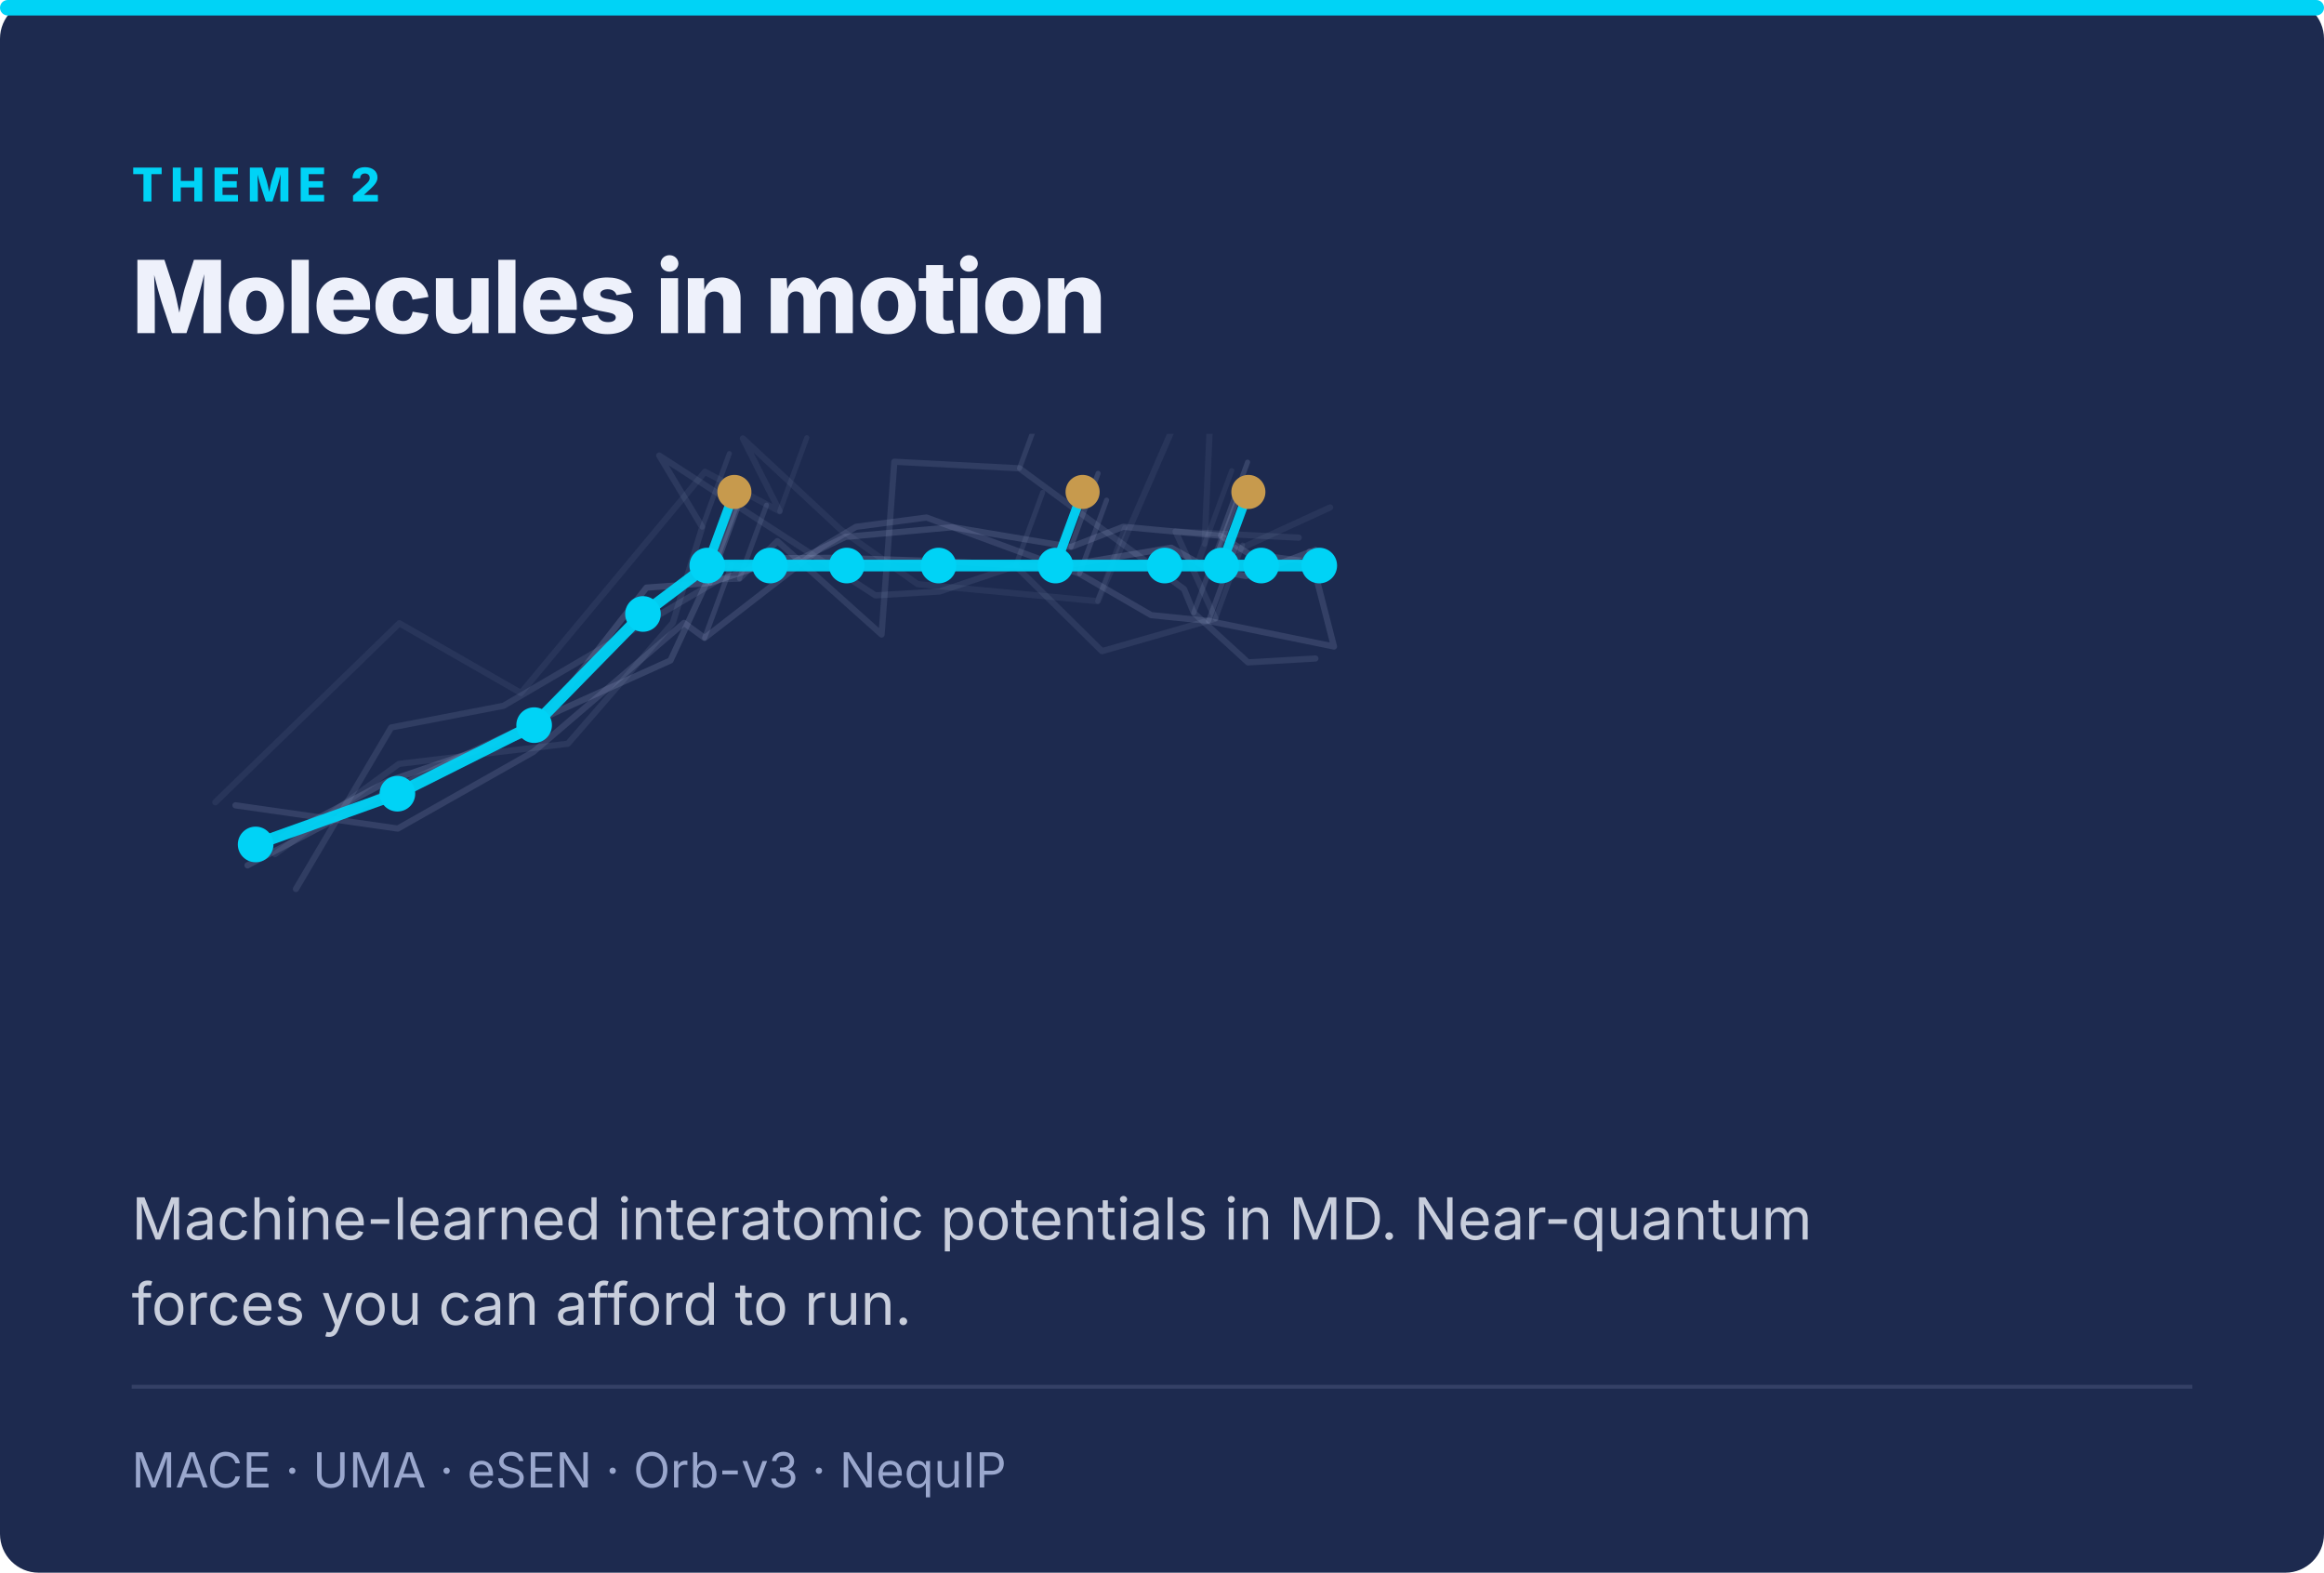
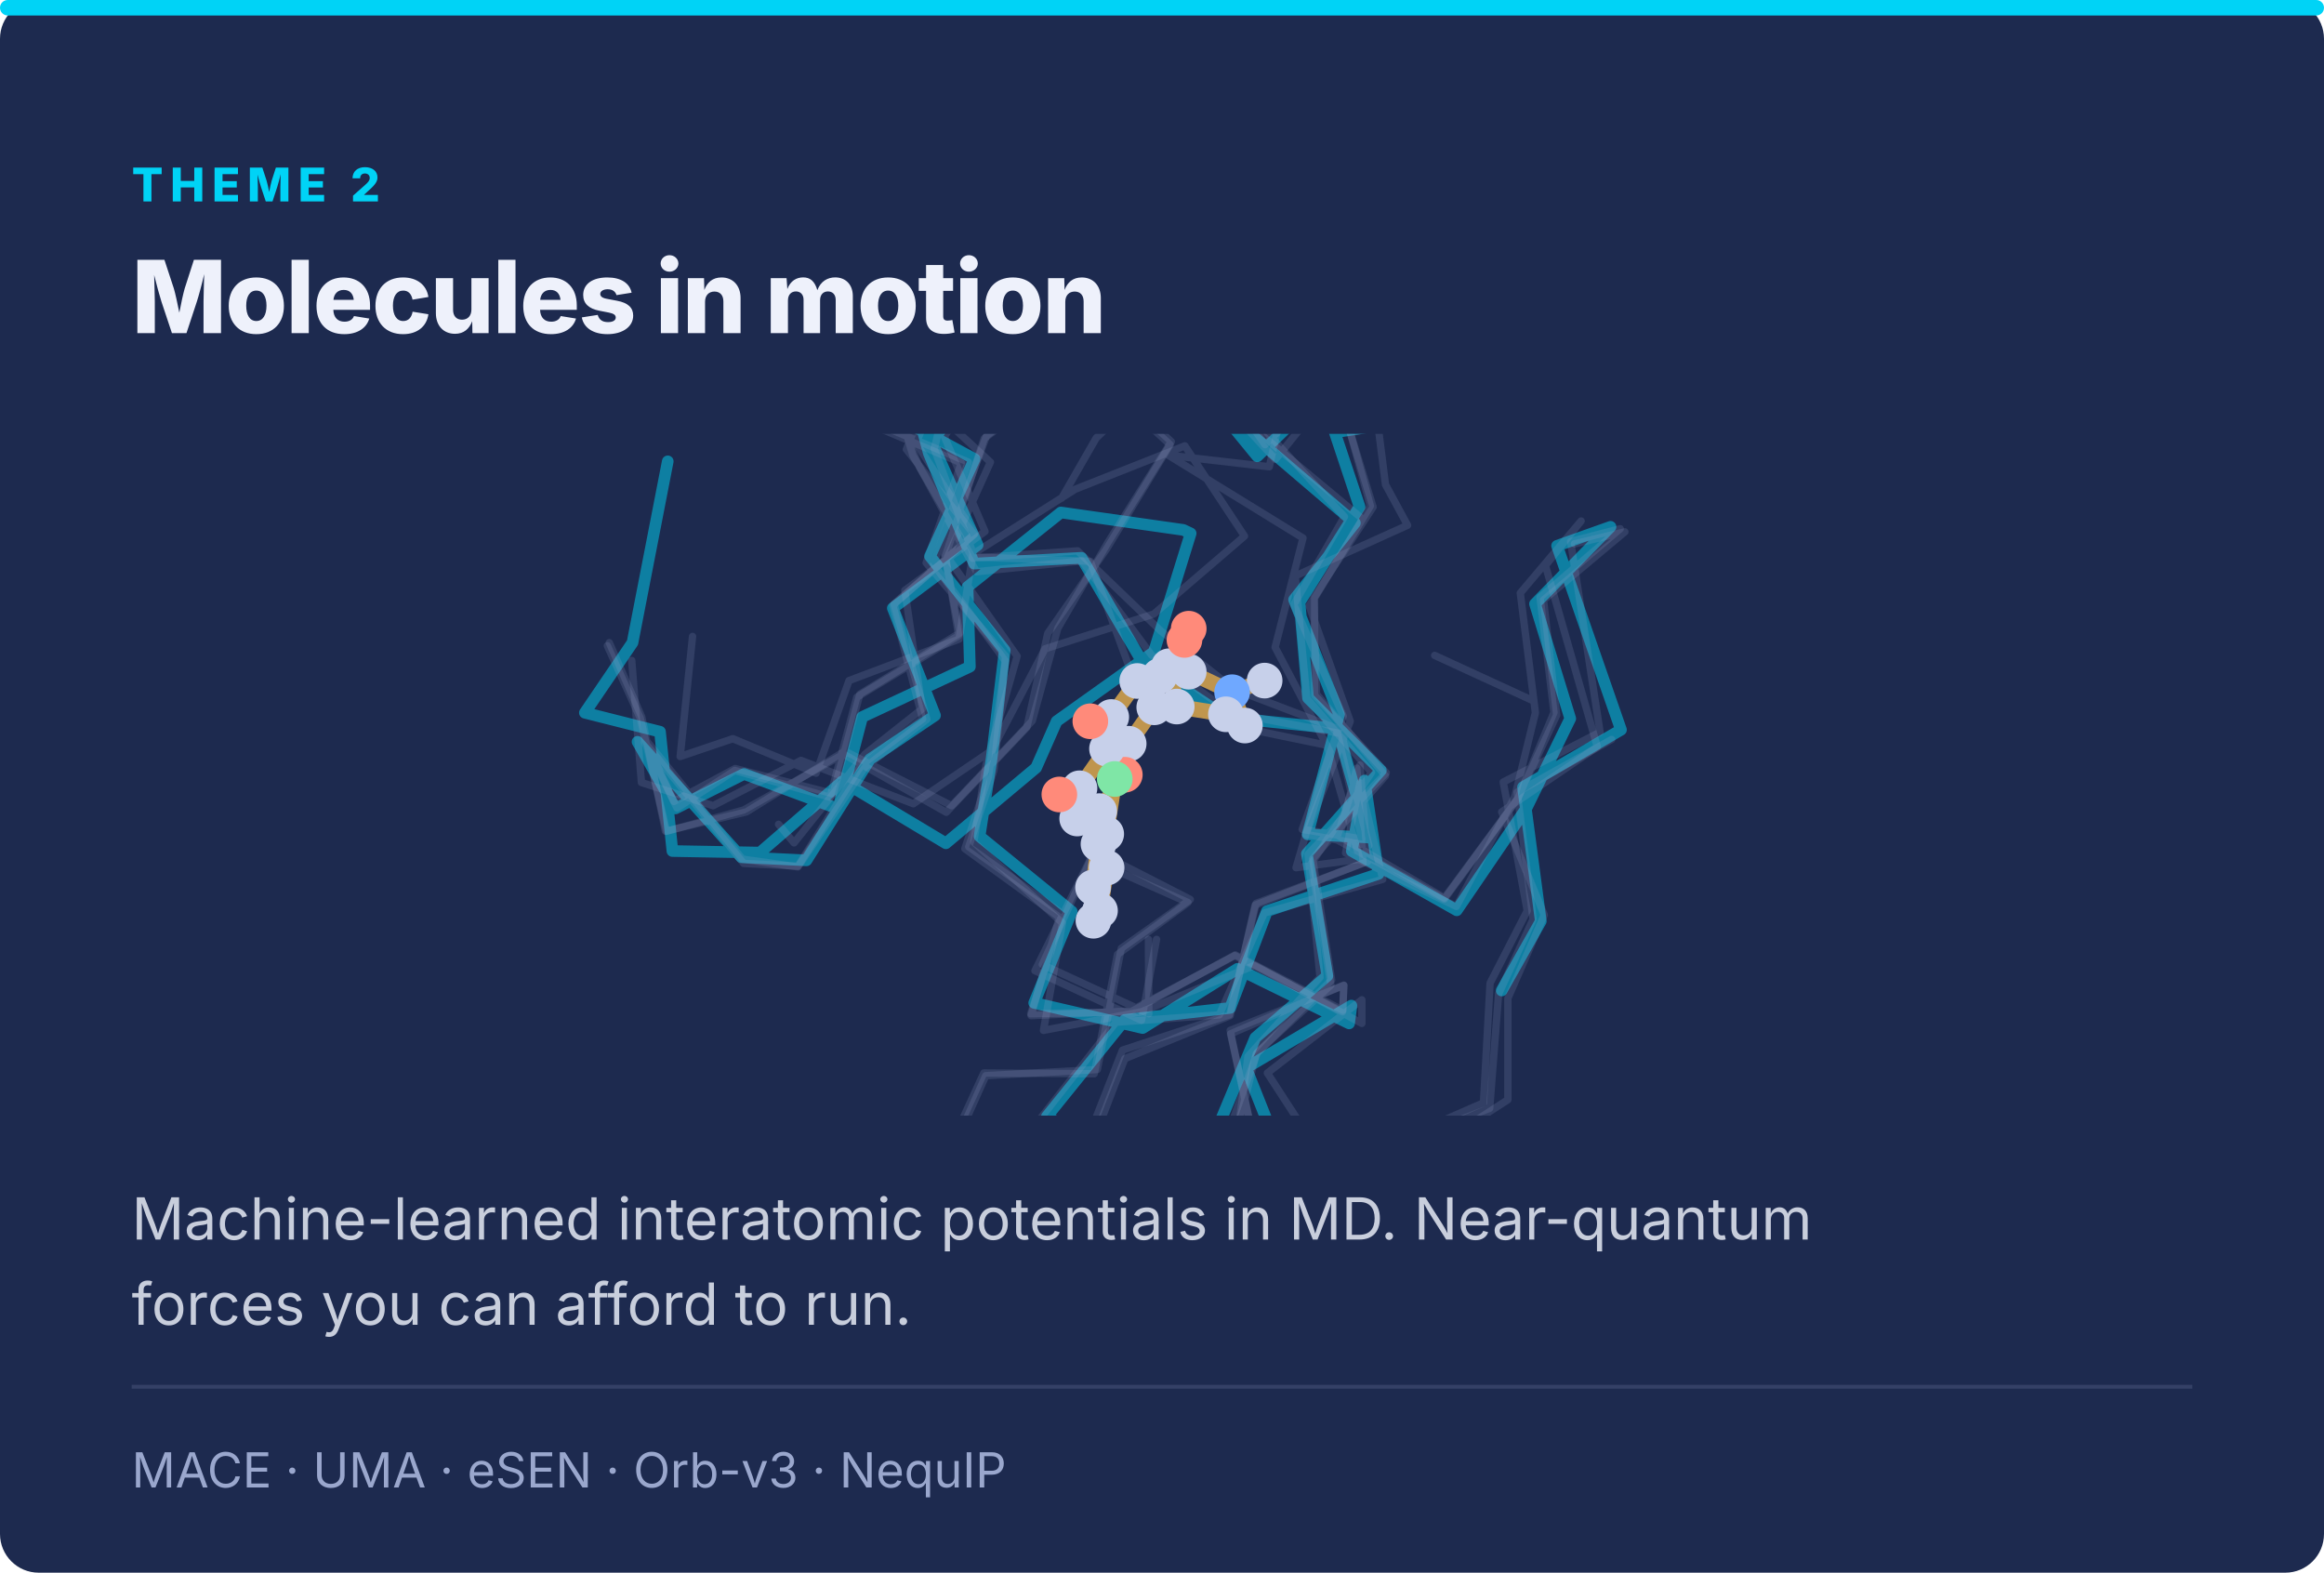
<svg xmlns="http://www.w3.org/2000/svg" viewBox="0 0 600 406" width="600" height="406" font-family="Inter,Helvetica Neue,Arial,sans-serif" role="img" aria-label="Theme 2, Molecules in motion. Machine-learned interatomic potentials in MD. Near-quantum forces you can afford to run.">
  <rect width="600" height="406" rx="10" fill="#1D2A4F" />
  <rect width="600" height="4" rx="2" fill="#00D3F6" />
  <clipPath id="a2">
    <rect x="1" y="112" width="598" height="176" />
  </clipPath>
  <g clip-path="url(#a2)">
-     <path d="M55.6 207.1 L103.1 160.9 L134.5 178.9 L182.0 121.8 L201.3 132.0 L191.8 113.2 L217.0 136.7 L236.9 150.8 L283.4 155.2 L313.4 86.1 L311.0 140.5 L308.7 146.9 L343.4 131.0" fill="none" stroke="#9AA7CD" stroke-width="1.6" stroke-linecap="round" stroke-linejoin="round" opacity="0.09" />
-     <line x1="311.0" y1="140.5" x2="318.0" y2="121.5" stroke="#9AA7CD" stroke-width="1.3" stroke-linecap="round" opacity="0.09" />
-     <line x1="201.3" y1="132.0" x2="208.3" y2="113.0" stroke="#9AA7CD" stroke-width="1.3" stroke-linecap="round" opacity="0.09" />
-     <line x1="283.4" y1="155.2" x2="290.4" y2="136.2" stroke="#9AA7CD" stroke-width="1.3" stroke-linecap="round" opacity="0.09" />
-     <path d="M71.0 220.5 L103.0 197.2 L146.6 192.0 L173.7 160.8 L181.3 136.1 L170.2 117.6 L226.0 153.7 L242.6 152.7 L262.2 146.1 L284.5 168.1 L313.8 159.7 L303.5 137.2 L335.3 138.8" fill="none" stroke="#9AA7CD" stroke-width="1.6" stroke-linecap="round" stroke-linejoin="round" opacity="0.12" />
-     <line x1="313.8" y1="159.7" x2="320.8" y2="140.7" stroke="#9AA7CD" stroke-width="1.3" stroke-linecap="round" opacity="0.12" />
-     <line x1="181.3" y1="136.1" x2="188.3" y2="117.1" stroke="#9AA7CD" stroke-width="1.3" stroke-linecap="round" opacity="0.12" />
-     <line x1="262.2" y1="146.1" x2="269.2" y2="127.1" stroke="#9AA7CD" stroke-width="1.3" stroke-linecap="round" opacity="0.12" />
-     <path d="M76.4 229.5 L101.0 187.8 L130.0 182.2 L185.9 149.5 L190.9 149.4 L200.7 139.7 L227.6 163.8 L230.9 119.2 L263.2 120.9 L305.7 152.1 L308.2 158.2 L322.2 171.0 L339.6 170.0" fill="none" stroke="#9AA7CD" stroke-width="1.6" stroke-linecap="round" stroke-linejoin="round" opacity="0.15" />
-     <line x1="308.2" y1="158.2" x2="315.2" y2="139.2" stroke="#9AA7CD" stroke-width="1.3" stroke-linecap="round" opacity="0.15" />
-     <line x1="190.9" y1="149.4" x2="197.9" y2="130.4" stroke="#9AA7CD" stroke-width="1.3" stroke-linecap="round" opacity="0.15" />
-     <line x1="263.2" y1="120.9" x2="270.2" y2="101.9" stroke="#9AA7CD" stroke-width="1.3" stroke-linecap="round" opacity="0.15" />
-     <path d="M60.8 207.9 L102.7 213.9 L137.7 194.1 L176.6 160.8 L181.9 164.7 L212.1 141.3 L221.0 136.0 L239.2 133.6 L278.7 148.1 L297.2 158.8 L312.0 160.3 L344.4 166.9 L338.1 142.4" fill="none" stroke="#9AA7CD" stroke-width="1.6" stroke-linecap="round" stroke-linejoin="round" opacity="0.18" />
-     <line x1="312.0" y1="160.3" x2="319.0" y2="141.3" stroke="#9AA7CD" stroke-width="1.3" stroke-linecap="round" opacity="0.18" />
-     <line x1="181.9" y1="164.7" x2="188.9" y2="145.7" stroke="#9AA7CD" stroke-width="1.3" stroke-linecap="round" opacity="0.18" />
-     <line x1="278.7" y1="148.1" x2="285.7" y2="129.1" stroke="#9AA7CD" stroke-width="1.3" stroke-linecap="round" opacity="0.18" />
-     <path d="M63.9 223.4 L102.8 203.0 L144.7 183.3 L173.1 170.5 L184.6 145.7 L201.2 146.9 L218.3 138.6 L246.0 136.1 L276.5 141.2 L290.0 136.0 L315.1 138.3 L322.5 143.0 L338.5 145.1" fill="none" stroke="#9AA7CD" stroke-width="1.6" stroke-linecap="round" stroke-linejoin="round" opacity="0.20" />
-     <line x1="315.1" y1="138.3" x2="322.1" y2="119.3" stroke="#9AA7CD" stroke-width="1.3" stroke-linecap="round" opacity="0.20" />
-     <line x1="184.6" y1="145.7" x2="191.6" y2="126.7" stroke="#9AA7CD" stroke-width="1.3" stroke-linecap="round" opacity="0.20" />
-     <line x1="276.5" y1="141.2" x2="283.5" y2="122.2" stroke="#9AA7CD" stroke-width="1.3" stroke-linecap="round" opacity="0.20" />
-     <path d="M72.6 216.2 L100.3 201.6 L138.0 188.7 L166.9 151.7 L183.3 150.5 L202.3 144.1 L215.8 144.0 L246.0 145.0 L272.1 146.5 L302.4 141.4 L312.7 147.2 L321.7 148.7 L339.6 142.0" fill="none" stroke="#9AA7CD" stroke-width="1.6" stroke-linecap="round" stroke-linejoin="round" opacity="0.23" />
-     <line x1="312.7" y1="147.2" x2="319.7" y2="128.2" stroke="#9AA7CD" stroke-width="1.3" stroke-linecap="round" opacity="0.23" />
-     <line x1="183.3" y1="150.5" x2="190.3" y2="131.5" stroke="#9AA7CD" stroke-width="1.3" stroke-linecap="round" opacity="0.23" />
-     <line x1="272.1" y1="146.5" x2="279.1" y2="127.5" stroke="#9AA7CD" stroke-width="1.3" stroke-linecap="round" opacity="0.23" />
-     <path d="M66.0 218.0 L102.6 204.9 L137.9 187.2 L166.0 158.5 L182.6 146.0 L198.8 146.0 L218.6 146.0 L242.3 146.0 L272.5 146.0 L300.7 146.0 L315.3 146.0 L325.6 146.0 L340.6 146.0" fill="none" stroke="#00D3F6" stroke-width="3.0" stroke-linecap="round" stroke-linejoin="round" opacity="0.95" />
-     <line x1="315.3" y1="146.0" x2="322.3" y2="127.0" stroke="#00D3F6" stroke-width="2.4" stroke-linecap="round" opacity="0.95" />
-     <circle cx="322.3" cy="127.0" r="4.4" fill="#C79A4D" />
-     <line x1="182.6" y1="146.0" x2="189.6" y2="127.0" stroke="#00D3F6" stroke-width="2.4" stroke-linecap="round" opacity="0.95" />
-     <circle cx="189.6" cy="127.0" r="4.4" fill="#C79A4D" />
-     <line x1="272.5" y1="146.0" x2="279.5" y2="127.0" stroke="#00D3F6" stroke-width="2.4" stroke-linecap="round" opacity="0.95" />
-     <circle cx="279.5" cy="127.0" r="4.4" fill="#C79A4D" />
-     <circle cx="66.0" cy="218.0" r="4.6" fill="#00D3F6" />
-     <circle cx="102.6" cy="204.9" r="4.6" fill="#00D3F6" />
-     <circle cx="137.9" cy="187.2" r="4.6" fill="#00D3F6" />
-     <circle cx="166.0" cy="158.5" r="4.6" fill="#00D3F6" />
-     <circle cx="182.6" cy="146.0" r="4.6" fill="#00D3F6" />
-     <circle cx="198.8" cy="146.0" r="4.6" fill="#00D3F6" />
-     <circle cx="218.6" cy="146.0" r="4.6" fill="#00D3F6" />
-     <circle cx="242.3" cy="146.0" r="4.6" fill="#00D3F6" />
-     <circle cx="272.5" cy="146.0" r="4.6" fill="#00D3F6" />
-     <circle cx="300.7" cy="146.0" r="4.6" fill="#00D3F6" />
-     <circle cx="315.3" cy="146.0" r="4.6" fill="#00D3F6" />
-     <circle cx="325.6" cy="146.0" r="4.6" fill="#00D3F6" />
-     <circle cx="340.6" cy="146.0" r="4.6" fill="#00D3F6" />
+     <path d="M172.4 119.1L163.3 165.9L151.0 184.0L170.4 188.9L173.6 219.7L196.2 220.1L217.5 201.7L244.2 217.7L267.5 198.2L272.8 186.2L297.9 168.3L307.4 137.7L305.5 136.8L273.9 132.3L249.8 151.5L250.4 172.1L222.6 185.1L216.4 208.8L192.1 199.8L174.4 208.7L164.6 191.5L191.4 221.3L208.2 222.1L224.6 196.0L241.4 184.7L230.5 157.0L252.4 140.7L240.6 114.2L259.2 87.9L265.9 80.6M331.8 88.5L308.0 83.7L347.7 95.4L324.6 117.8L312.8 103.4L349.8 135.0L334.1 154.8L345.7 184.4L337.6 215.4L353.3 216.2L345.3 188.1L316.7 185.2L294.8 170.7L279.2 144.0L251.5 145.5L239.8 117.0L234.5 97.3L205.7 94.6L221.2 75.0L228.1 105.8L251.6 118.5L240.1 143.6L259.4 167.9L256.0 195.9L252.9 215.9L276.7 235.3L267.0 258.9L295.0 265.4L319.5 250.1L348.3 264.2L348.9 259.6L321.7 275.7L331.4 300.1L359.9 301.2M387.7 255.7L397.8 237.8L393.2 203.2L418.5 188.4L402.0 140.9L415.8 136.0L396.3 155.9L405.4 185.5L394.1 208.6L376.1 235.0L349.0 219.7L352.3 201.5L355.9 225.6L327.1 235.2L317.6 260.2L290.4 263.3L270.3 288.2L282.8 295.7L312.5 295.6L324.1 267.9L342.7 251.9L337.4 220.4L356.5 198.9L337.7 180.2L335.5 155.5L351.0 130.8L344.6 111.6L375.6 106.8L384.2 108.9" fill="none" stroke="#00D3F6" stroke-width="3.0" stroke-linecap="round" stroke-linejoin="round" opacity="0.5" />
+     <path d="M163.1 170.5L165.6 202.0L184.1 208.0L206.8 196.3L235.8 207.5L256.1 193.7L269.8 167.5L297.9 158.5L321.3 138.4L305.9 115.1L277.6 126.3L251.2 143.0L247.6 165.0L219.2 175.7L210.7 199.6L189.2 190.7L175.6 195.3L178.8 164.3M201.0 212.8L205.0 217.6L223.3 194.7L238.1 183.0L233.6 152.4L254.3 137.2L243.8 112.7L261.1 87.7M336.8 74.8L306.4 84.1L333.7 93.5L327.7 120.5L301.6 117.5L336.4 138.9L329.2 167.1L343.4 194.1L334.6 224.0L351.1 221.8L342.6 192.4L315.4 186.8L291.9 173.2L281.5 144.9L251.6 143.8L241.2 115.9L246.3 95.0L222.3 76.0L245.2 73.3L237.0 102.0L255.7 119.3L244.6 143.8L262.6 169.4L254.6 197.3L251.4 217.4L274.3 238.3L269.4 266.0L294.7 261.2L323.9 249.2L351.6 264.2L351.6 258.1L327.2 277.0L342.2 300.1L370.0 296.4L389.3 283.9L389.3 257.7L398.7 236.2L387.7 209.6L412.4 192.8L399.0 146.0L408.2 134.5L392.5 153.1L396.4 184.0L391.1 205.6L376.0 234.0L347.4 220.2L351.1 202.1L357.0 227.0L326.4 235.7L314.8 262.0L288.1 263.9L268.1 289.4L287.6 302.2L315.3 297.4L324.6 271.7L343.6 254.3L338.6 222.9L354.1 199.4L337.4 180.3L334.4 148.7L363.4 135.6L357.7 125.1L353.7 93.5L331.6 101.5L315.2 100.4L331.0 107.9L350.0 82.3L306.2 90.8L283.0 113.1L274.1 128.6M370.4 169.2L395.6 180.8M300.2 327.6L294.3 323.8" fill="none" stroke="#9AA7CD" stroke-width="1.9" stroke-linecap="round" stroke-linejoin="round" opacity="0.17" />
+     <path d="M157.3 165.9L165.7 185.1L171.8 214.6L192.7 209.6L218.1 193.9L245.7 208.0L266.5 186.1L273.1 162.2L286.0 140.1L302.4 114.0L279.6 93.3L254.7 112.5L243.7 142.4L247.8 163.4L222.0 179.2L215.1 204.9L189.8 198.4L174.0 206.9L166.4 190.6L191.7 221.8L206.0 223.8L223.3 198.1L239.3 185.7L230.8 155.9L251.7 137.7L236.5 114.4L248.5 85.4M304.8 71.2L331.4 89.7L309.2 82.2L349.5 91.9L326.6 114.8L315.8 99.4L347.1 133.4L334.0 156.1L346.8 184.9L336.2 214.1L351.6 216.6L345.0 188.0L318.5 177.9L299.6 162.8L278.2 142.2L251.1 144.1L235.7 117.6L229.9 98.1L200.4 97.3L218.2 78.5L225.5 109.0L250.0 119.3L241.0 145.7L259.6 170.7L255.2 200.5L249.1 219.1L273.5 236.8L266.2 262.2L291.8 261.0L318.8 246.7L346.6 261.2L347.0 254.4L317.6 266.0L323.4 293.3L351.4 298.5L383.0 284.7L384.7 253.8L394.3 235.1L388.1 201.9L413.1 189.0L405.5 139.8L418.3 136.5L397.6 154.2L401.2 183.9L392.0 205.9L372.9 231.8L345.8 215.9L350.3 198.3L351.9 222.8L324.0 233.7L317.6 262.2L290.4 273.3L278.9 303.2L289.1 305.4L318.3 301.8L322.2 272.7L340.8 252.3L337.7 220.5L357.9 199.5L339.4 179.5L339.4 154.4L353.8 130.6L348.6 111.7L379.9 105.2L389.1 107.4M242.0 305.6L254.5 277.7L283.3 276.1L289.5 244.8L307.3 232.2L282.7 219.6L269.1 249.0L296.6 261.7L296.5 242.5" fill="none" stroke="#9AA7CD" stroke-width="1.9" stroke-linecap="round" stroke-linejoin="round" opacity="0.17" />
+     <path d="M156.8 166.7L165.3 185.4L172.1 214.6L192.0 209.1L217.8 194.7L244.3 209.7L265.1 187.8L270.5 163.5L285.7 141.7L302.1 114.8L279.7 94.1L254.1 113.2L244.1 143.5L247.5 164.1L221.2 180.0L214.3 205.8L189.7 198.9L174.8 208.6L166.4 191.6L192.0 222.9L206.0 223.6L222.4 197.5L238.2 185.6L230.5 156.3L251.5 138.0L234.0 116.0L245.7 86.6L234.3 72.9M301.6 77.0L325.7 98.3L305.6 86.6L349.2 93.9L329.3 118.6L316.0 104.2L351.8 134.0L338.0 156.4L348.6 186.2L337.1 215.4L353.4 218.3L346.3 189.4L317.6 184.0L297.3 169.1L279.3 144.8L252.1 147.6L237.4 120.6L228.8 100.4L199.0 97.0L216.4 77.6L222.7 108.7L248.2 119.5L239.1 145.3L259.6 169.4L256.6 198.9L250.1 218.6L274.4 236.0L266.1 261.7L292.0 261.2L318.9 246.5L346.7 260.8L346.9 254.3L317.7 266.9L323.7 294.2L351.3 299.1L384.6 286.1L386.9 256.6L395.8 237.3L391.7 204.5L416.1 190.9M406.5 140.4L419.5 137.3L398.5 154.9L401.9 184.6L391.7 206.4L372.9 232.1L345.0 216.7L351.1 197.5L353.1 222.4L324.3 233.2L317.4 262.0L289.8 271.1L278.2 300.7L287.7 303.4L317.1 301.2L324.3 272.1L343.8 253.0L338.9 221.7L357.7 200.3L339.9 179.2L339.2 154.2L354.5 130.9L348.2 110.3L379.4 105.5L390.6 108.1M241.4 304.4L254.0 277.0L282.5 277.2L288.5 246.4L306.7 233.0L281.5 221.8L267.2 250.6L294.7 263.4L298.6 242.5" fill="none" stroke="#9AA7CD" stroke-width="1.9" stroke-linecap="round" stroke-linejoin="round" opacity="0.17" />
+     <line x1="326.5" y1="175.7" x2="318.1" y2="178.7" stroke="#C79A4D" stroke-width="4.0" stroke-linecap="round" opacity=".95" />
+     <line x1="318.1" y1="178.7" x2="321.4" y2="187.3" stroke="#C79A4D" stroke-width="4.0" stroke-linecap="round" opacity=".95" />
+     <line x1="318.1" y1="178.7" x2="306.9" y2="173.4" stroke="#C79A4D" stroke-width="4.0" stroke-linecap="round" opacity=".95" />
+     <line x1="321.4" y1="187.3" x2="316.5" y2="184.4" stroke="#C79A4D" stroke-width="4.0" stroke-linecap="round" opacity=".95" />
+     <line x1="316.5" y1="184.4" x2="303.8" y2="182.4" stroke="#C79A4D" stroke-width="4.0" stroke-linecap="round" opacity=".95" />
+     <line x1="303.8" y1="182.4" x2="301.8" y2="172.0" stroke="#C79A4D" stroke-width="4.0" stroke-linecap="round" opacity=".95" />
+     <line x1="303.8" y1="182.4" x2="298.0" y2="182.6" stroke="#C79A4D" stroke-width="4.0" stroke-linecap="round" opacity=".95" />
+     <line x1="301.8" y1="172.0" x2="306.9" y2="173.4" stroke="#C79A4D" stroke-width="4.0" stroke-linecap="round" opacity=".95" />
+     <line x1="301.8" y1="172.0" x2="306.9" y2="162.3" stroke="#C79A4D" stroke-width="4.0" stroke-linecap="round" opacity=".95" />
+     <line x1="298.0" y1="182.6" x2="291.4" y2="192.0" stroke="#C79A4D" stroke-width="4.0" stroke-linecap="round" opacity=".95" />
+     <line x1="298.0" y1="182.6" x2="299.4" y2="174.5" stroke="#C79A4D" stroke-width="4.0" stroke-linecap="round" opacity=".95" />
+     <line x1="291.4" y1="192.0" x2="290.4" y2="200.0" stroke="#C79A4D" stroke-width="4.0" stroke-linecap="round" opacity=".95" />
+     <line x1="291.4" y1="192.0" x2="285.8" y2="193.3" stroke="#C79A4D" stroke-width="4.0" stroke-linecap="round" opacity=".95" />
+     <line x1="290.4" y1="200.0" x2="283.8" y2="209.4" stroke="#C79A4D" stroke-width="4.0" stroke-linecap="round" opacity=".95" />
+     <line x1="283.8" y1="209.4" x2="278.1" y2="211.3" stroke="#C79A4D" stroke-width="4.0" stroke-linecap="round" opacity=".95" />
+     <line x1="283.8" y1="209.4" x2="283.6" y2="217.9" stroke="#C79A4D" stroke-width="4.0" stroke-linecap="round" opacity=".95" />
+     <line x1="278.1" y1="211.3" x2="278.7" y2="203.5" stroke="#C79A4D" stroke-width="4.0" stroke-linecap="round" opacity=".95" />
+     <line x1="278.7" y1="203.5" x2="273.5" y2="205.1" stroke="#C79A4D" stroke-width="4.0" stroke-linecap="round" opacity=".95" />
+     <line x1="278.7" y1="203.5" x2="285.8" y2="193.3" stroke="#C79A4D" stroke-width="4.0" stroke-linecap="round" opacity=".95" />
+     <line x1="285.8" y1="193.3" x2="286.9" y2="185.1" stroke="#C79A4D" stroke-width="4.0" stroke-linecap="round" opacity=".95" />
+     <line x1="286.9" y1="185.1" x2="281.5" y2="186.2" stroke="#C79A4D" stroke-width="4.0" stroke-linecap="round" opacity=".95" />
+     <line x1="286.9" y1="185.1" x2="293.6" y2="175.8" stroke="#C79A4D" stroke-width="4.0" stroke-linecap="round" opacity=".95" />
+     <line x1="293.6" y1="175.8" x2="299.4" y2="174.5" stroke="#C79A4D" stroke-width="4.0" stroke-linecap="round" opacity=".95" />
+     <line x1="299.4" y1="174.5" x2="305.8" y2="165.2" stroke="#C79A4D" stroke-width="4.0" stroke-linecap="round" opacity=".95" />
+     <line x1="283.6" y1="217.9" x2="285.6" y2="215.3" stroke="#C79A4D" stroke-width="4.0" stroke-linecap="round" opacity=".95" />
+     <line x1="283.6" y1="217.9" x2="282.2" y2="229.1" stroke="#C79A4D" stroke-width="4.0" stroke-linecap="round" opacity=".95" />
+     <line x1="285.6" y1="215.3" x2="287.8" y2="201.1" stroke="#C79A4D" stroke-width="4.0" stroke-linecap="round" opacity=".95" />
+     <line x1="285.6" y1="215.3" x2="285.7" y2="224.0" stroke="#C79A4D" stroke-width="4.0" stroke-linecap="round" opacity=".95" />
+     <line x1="285.7" y1="224.0" x2="284.0" y2="235.1" stroke="#C79A4D" stroke-width="4.0" stroke-linecap="round" opacity=".95" />
+     <line x1="284.0" y1="235.1" x2="282.3" y2="237.7" stroke="#C79A4D" stroke-width="4.0" stroke-linecap="round" opacity=".95" />
+     <line x1="282.3" y1="237.7" x2="282.2" y2="229.1" stroke="#C79A4D" stroke-width="4.0" stroke-linecap="round" opacity=".95" />
+     <circle cx="326.5" cy="175.7" r="4.6" fill="#C7D0EA" />
+     <circle cx="318.1" cy="178.7" r="4.6" fill="#6FA8FF" />
+     <circle cx="321.4" cy="187.3" r="4.6" fill="#C7D0EA" />
+     <circle cx="316.5" cy="184.4" r="4.6" fill="#C7D0EA" />
+     <circle cx="303.8" cy="182.4" r="4.6" fill="#C7D0EA" />
+     <circle cx="301.8" cy="172.0" r="4.6" fill="#C7D0EA" />
+     <circle cx="306.9" cy="173.4" r="4.6" fill="#C7D0EA" />
+     <circle cx="298.0" cy="182.6" r="4.6" fill="#C7D0EA" />
+     <circle cx="291.4" cy="192.0" r="4.6" fill="#C7D0EA" />
+     <circle cx="290.4" cy="200.0" r="4.6" fill="#FF8A7A" />
+     <circle cx="283.8" cy="209.4" r="4.6" fill="#C7D0EA" />
+     <circle cx="278.1" cy="211.3" r="4.6" fill="#C7D0EA" />
+     <circle cx="278.7" cy="203.5" r="4.6" fill="#C7D0EA" />
+     <circle cx="273.5" cy="205.1" r="4.6" fill="#FF8A7A" />
+     <circle cx="285.8" cy="193.3" r="4.6" fill="#C7D0EA" />
+     <circle cx="286.9" cy="185.1" r="4.6" fill="#C7D0EA" />
+     <circle cx="281.5" cy="186.2" r="4.6" fill="#FF8A7A" />
+     <circle cx="293.6" cy="175.8" r="4.6" fill="#C7D0EA" />
+     <circle cx="299.4" cy="174.5" r="4.6" fill="#C7D0EA" />
+     <circle cx="305.8" cy="165.2" r="4.6" fill="#FF8A7A" />
+     <circle cx="283.6" cy="217.9" r="4.6" fill="#C7D0EA" />
+     <circle cx="285.6" cy="215.3" r="4.6" fill="#C7D0EA" />
+     <circle cx="287.8" cy="201.1" r="4.6" fill="#7FE6A6" />
+     <circle cx="285.7" cy="224.0" r="4.6" fill="#C7D0EA" />
+     <circle cx="284.0" cy="235.1" r="4.6" fill="#C7D0EA" />
+     <circle cx="282.3" cy="237.7" r="4.6" fill="#C7D0EA" />
+     <circle cx="282.2" cy="229.1" r="4.6" fill="#C7D0EA" />
+     <circle cx="306.9" cy="162.3" r="4.6" fill="#FF8A7A" />
  </g>
  <text x="34" y="52" fill="#00D3F6" font-size="12" font-weight="800" letter-spacing="1.8">THEME 2</text>
  <text x="34" y="86" fill="#EEF1FB" font-size="26" font-weight="800" letter-spacing="-.4">Molecules in motion</text>
  <text x="34" y="320" fill="#EEF1FB" font-size="15" opacity=".82">Machine-learned interatomic potentials in MD. Near-quantum</text>
  <text x="34" y="342" fill="#EEF1FB" font-size="15" opacity=".82">forces you can afford to run.</text>
  <line x1="34" y1="358" x2="566" y2="358" stroke="#9AA7CD" opacity=".18" />
  <text x="34" y="384" fill="#9AA7CD" font-size="12.5">MACE · UMA · eSEN · Orb-v3 · NequIP</text>
</svg>
